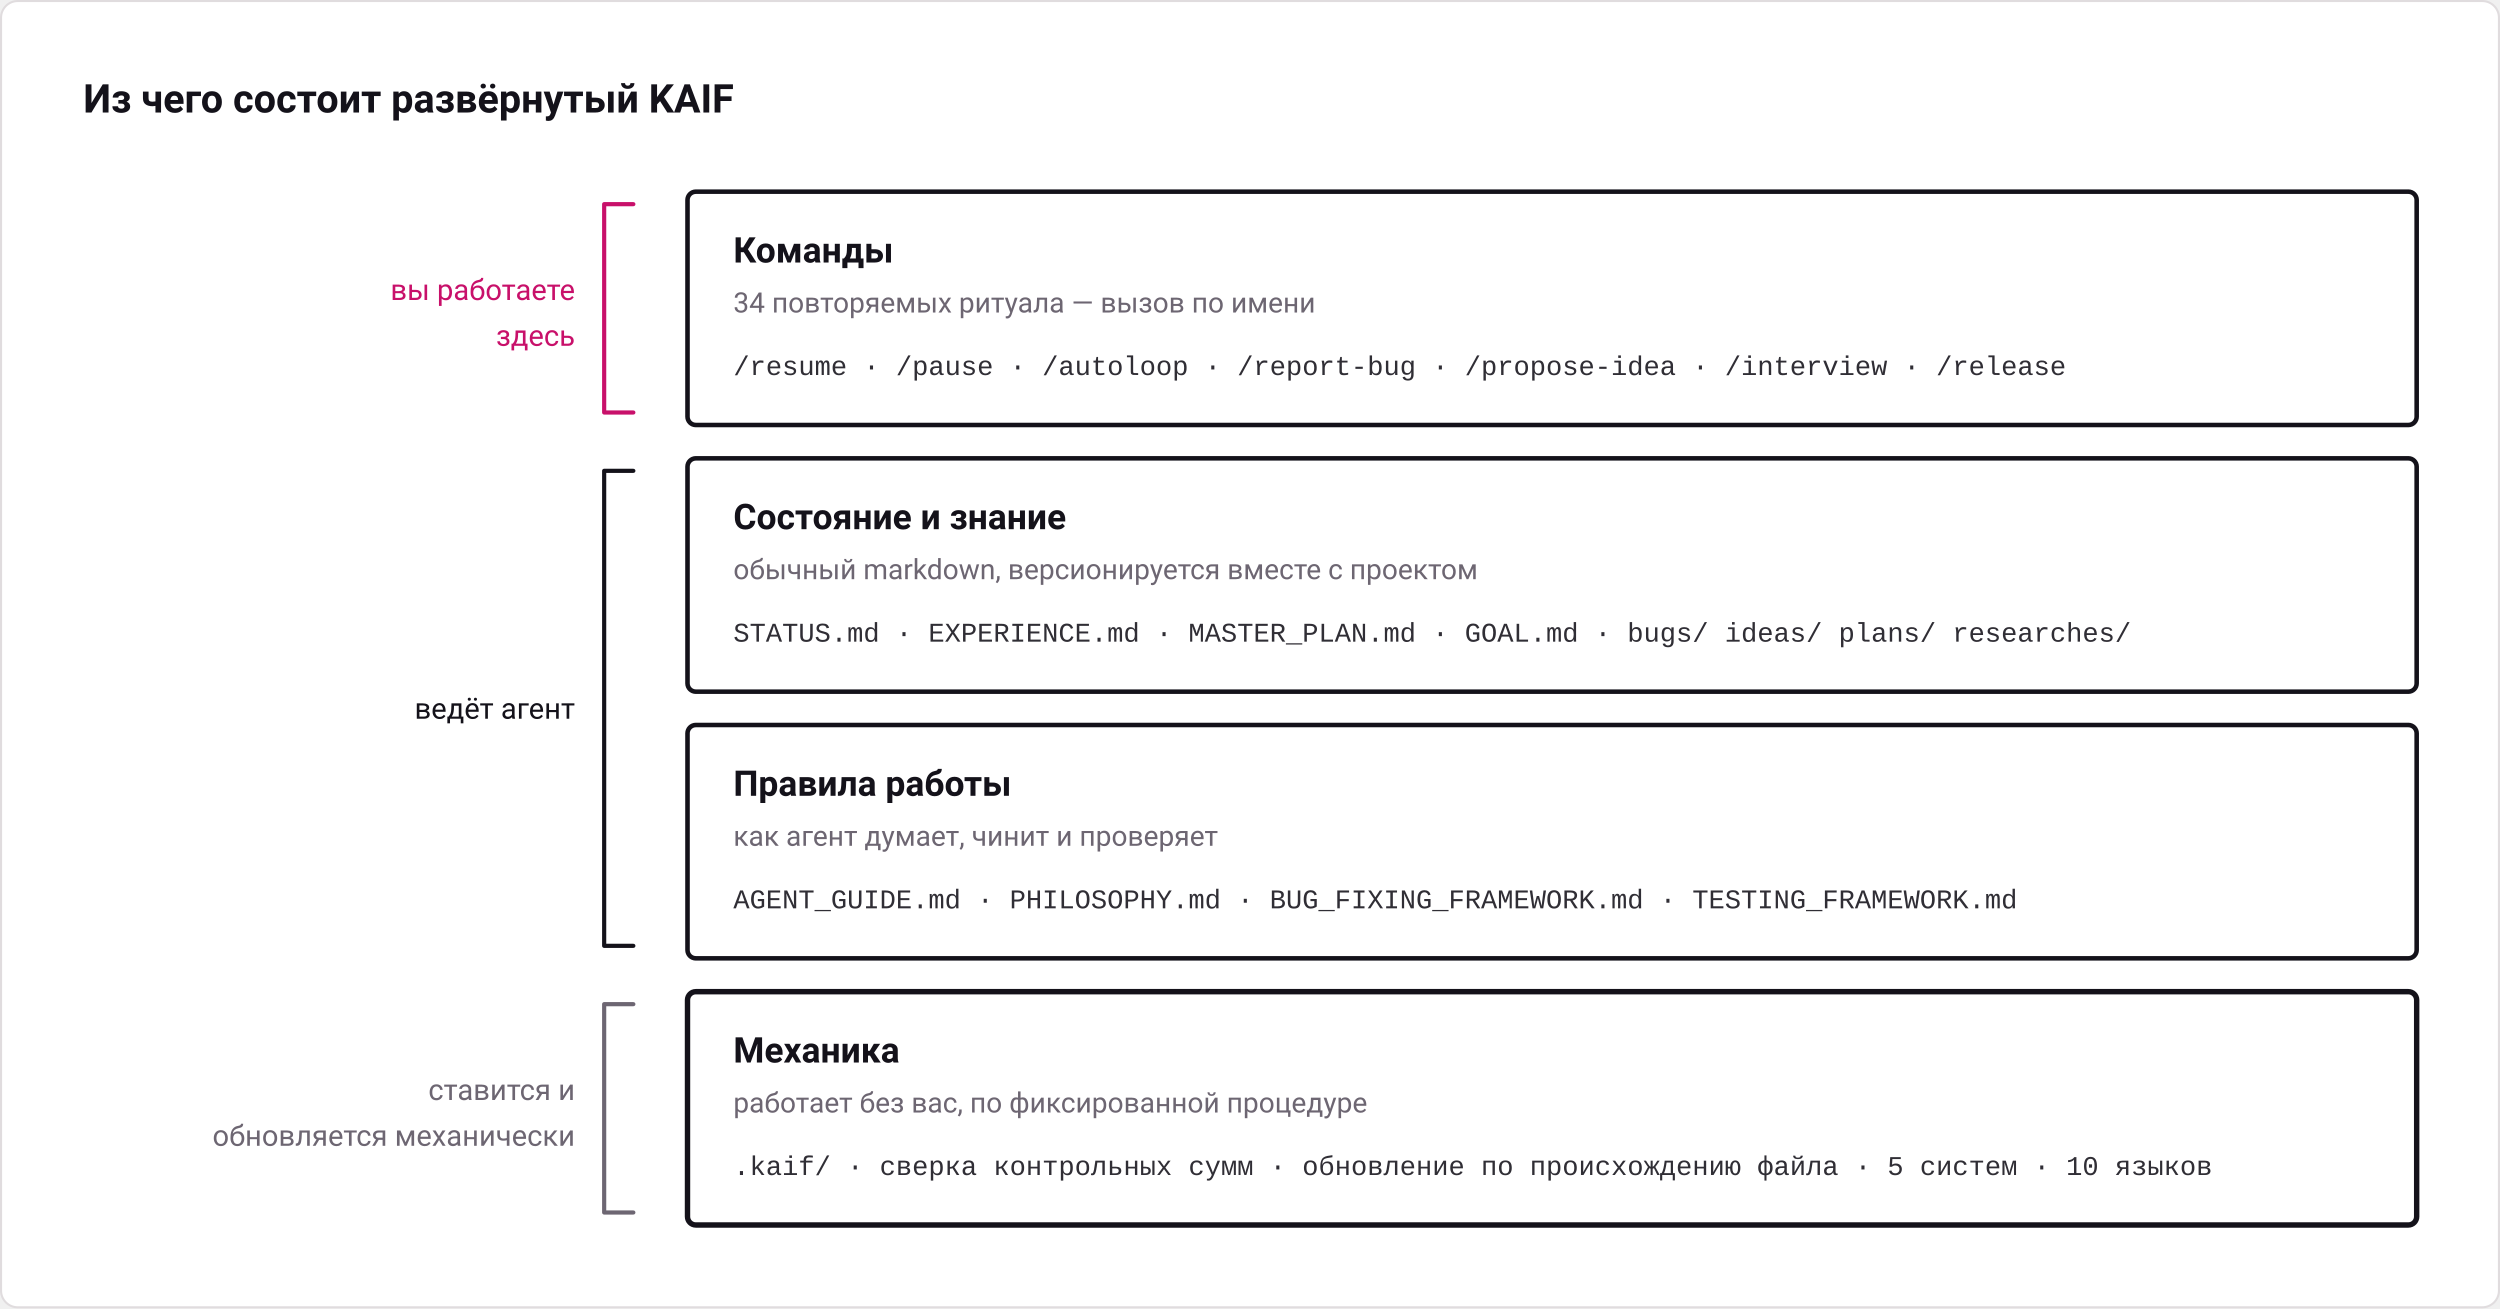
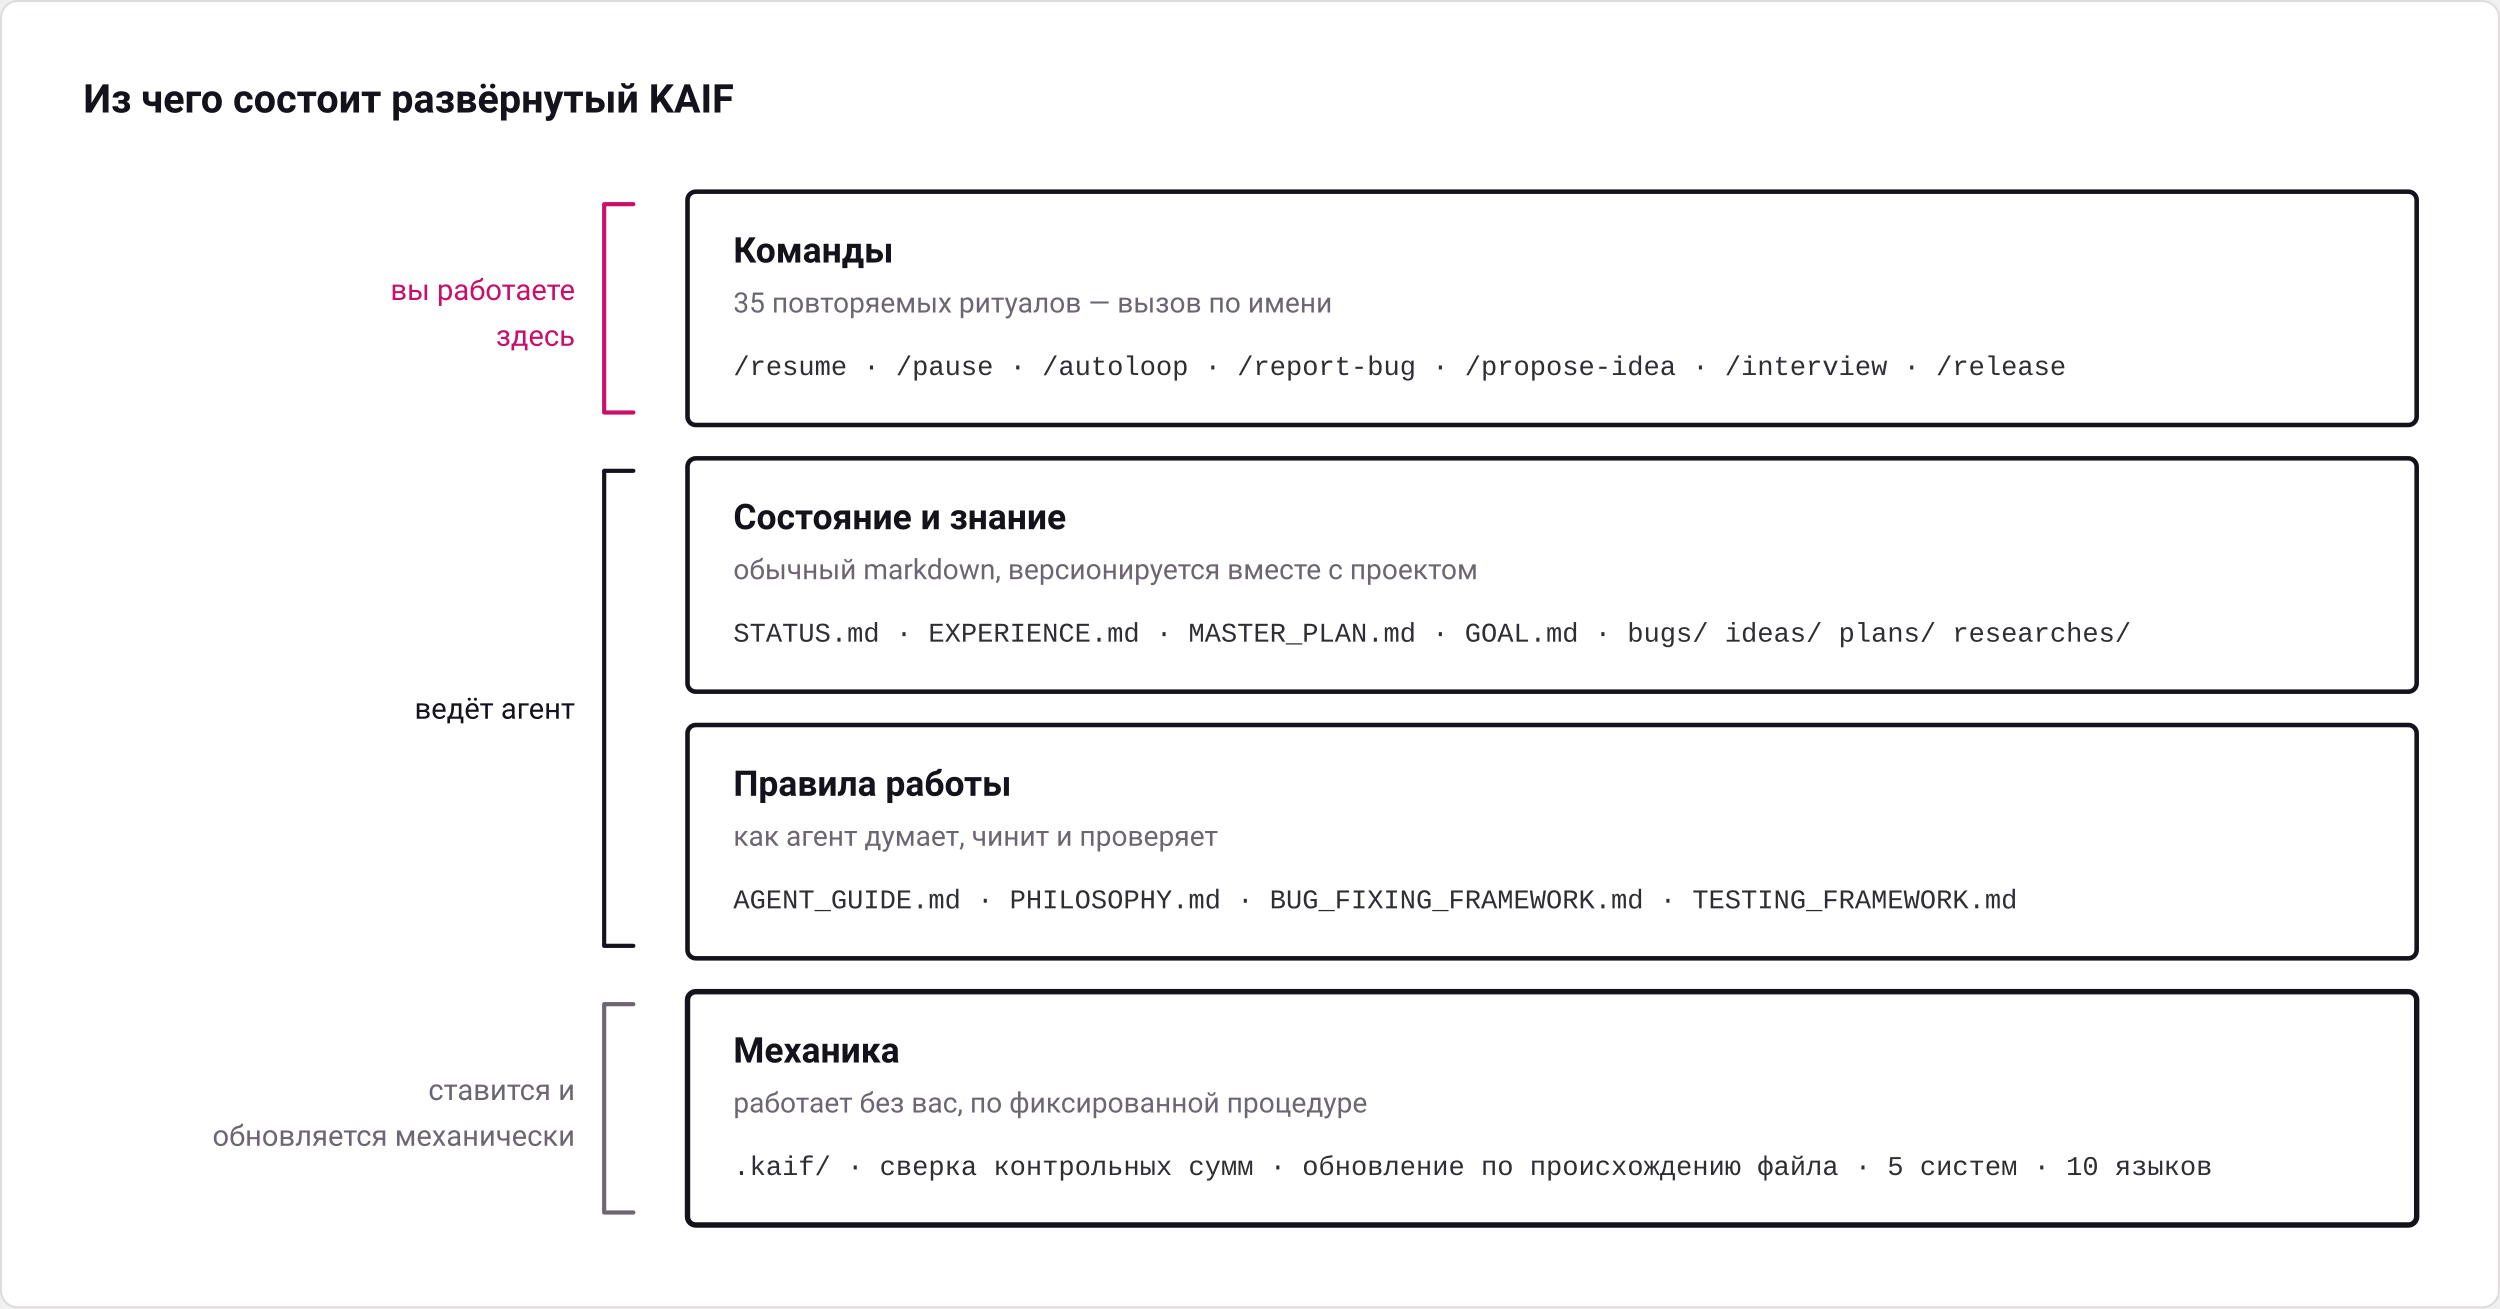
<svg xmlns="http://www.w3.org/2000/svg" viewBox="0 0 1200 628" width="1200" height="628" role="img" aria-label="Из чего состоит развёрнутый KAIF. Команды: /resume · /pause · /autoloop · /report-bug · /propose-idea · /interview · /release. Состояние и знание: STATUS.md · EXPERIENCE.md · MASTER_PLAN.md · GOAL.md · bugs/ ideas/ plans/ researches/. Правила работы: AGENT_GUIDE.md · PHILOSOPHY.md · BUG_FIXING_FRAMEWORK.md · TESTING_FRAMEWORK.md. Механика: .kaif/ · сверка контрольных сумм · обновление по происхождению файла · 5 систем · 10 языков">
  <defs>
    <marker id="a" viewBox="0 0 10 10" refX="9" refY="5" markerWidth="6" markerHeight="6" orient="auto-start-reverse">
      <path d="M0 0 L10 5 L0 10 z" fill="#14121a" />
    </marker>
    <marker id="b" viewBox="0 0 10 10" refX="9" refY="5" markerWidth="6" markerHeight="6" orient="auto-start-reverse">
      <path d="M0 0 L10 5 L0 10 z" fill="#c8106a" />
    </marker>
    <marker id="c" viewBox="0 0 10 10" refX="9" refY="5" markerWidth="6" markerHeight="6" orient="auto-start-reverse">
      <path d="M0 0 L10 5 L0 10 z" fill="#6d6672" />
    </marker>
  </defs>
  <rect x="0.5" y="0.5" width="1199" height="627" rx="8" fill="#ffffff" stroke="#e0dcde" stroke-width="1" />
  <text x="40" y="54" text-anchor="start" font-family="system-ui,-apple-system,&quot;Segoe UI&quot;,Roboto,Helvetica,Arial,sans-serif" font-size="19" font-weight="700" fill="#14121a">Из чего состоит развёрнутый KAIF</text>
  <rect x="330" y="92" width="830" height="112" rx="4" fill="none" stroke="#14121a" stroke-width="2.2" />
  <text x="352" y="126" text-anchor="start" font-family="system-ui,-apple-system,&quot;Segoe UI&quot;,Roboto,Helvetica,Arial,sans-serif" font-size="17" font-weight="700" fill="#14121a">Команды</text>
-   <text x="352" y="150" text-anchor="start" font-family="system-ui,-apple-system,&quot;Segoe UI&quot;,Roboto,Helvetica,Arial,sans-serif" font-size="13.5" font-weight="400" fill="#6d6672">34 повторяемых ритуала — вызов по имени</text>
+   <text x="352" y="150" text-anchor="start" font-family="system-ui,-apple-system,&quot;Segoe UI&quot;,Roboto,Helvetica,Arial,sans-serif" font-size="13.5" font-weight="400" fill="#6d6672">35 повторяемых ритуалов — вызов по имени</text>
  <text x="352" y="180" text-anchor="start" font-family="ui-monospace,&quot;Cascadia Code&quot;,Consolas,&quot;Liberation Mono&quot;,monospace" font-size="13" font-weight="400" fill="#14121a" opacity="0.88">/resume · /pause · /autoloop · /report-bug · /propose-idea · /interview · /release</text>
  <rect x="330" y="220" width="830" height="112" rx="4" fill="none" stroke="#14121a" stroke-width="2.2" />
  <text x="352" y="254" text-anchor="start" font-family="system-ui,-apple-system,&quot;Segoe UI&quot;,Roboto,Helvetica,Arial,sans-serif" font-size="17" font-weight="700" fill="#14121a">Состояние и знание</text>
  <text x="352" y="278" text-anchor="start" font-family="system-ui,-apple-system,&quot;Segoe UI&quot;,Roboto,Helvetica,Arial,sans-serif" font-size="13.5" font-weight="400" fill="#6d6672">обычный markdown, версионируется вместе с проектом</text>
  <text x="352" y="308" text-anchor="start" font-family="ui-monospace,&quot;Cascadia Code&quot;,Consolas,&quot;Liberation Mono&quot;,monospace" font-size="13" font-weight="400" fill="#14121a" opacity="0.88">STATUS.md · EXPERIENCE.md · MASTER_PLAN.md · GOAL.md · bugs/ ideas/ plans/ researches/</text>
  <rect x="330" y="348" width="830" height="112" rx="4" fill="none" stroke="#14121a" stroke-width="2.2" />
  <text x="352" y="382" text-anchor="start" font-family="system-ui,-apple-system,&quot;Segoe UI&quot;,Roboto,Helvetica,Arial,sans-serif" font-size="17" font-weight="700" fill="#14121a">Правила работы</text>
  <text x="352" y="406" text-anchor="start" font-family="system-ui,-apple-system,&quot;Segoe UI&quot;,Roboto,Helvetica,Arial,sans-serif" font-size="13.5" font-weight="400" fill="#6d6672">как агент думает, чинит и проверяет</text>
  <text x="352" y="436" text-anchor="start" font-family="ui-monospace,&quot;Cascadia Code&quot;,Consolas,&quot;Liberation Mono&quot;,monospace" font-size="13" font-weight="400" fill="#14121a" opacity="0.88">AGENT_GUIDE.md · PHILOSOPHY.md · BUG_FIXING_FRAMEWORK.md · TESTING_FRAMEWORK.md</text>
  <rect x="330" y="476" width="830" height="112" rx="4" fill="none" stroke="#14121a" stroke-width="2.6" />
  <text x="352" y="510" text-anchor="start" font-family="system-ui,-apple-system,&quot;Segoe UI&quot;,Roboto,Helvetica,Arial,sans-serif" font-size="17" font-weight="700" fill="#14121a">Механика</text>
  <text x="352" y="534" text-anchor="start" font-family="system-ui,-apple-system,&quot;Segoe UI&quot;,Roboto,Helvetica,Arial,sans-serif" font-size="13.5" font-weight="400" fill="#6d6672">работает без вас, по фиксированной процедуре</text>
  <text x="352" y="564" text-anchor="start" font-family="ui-monospace,&quot;Cascadia Code&quot;,Consolas,&quot;Liberation Mono&quot;,monospace" font-size="13" font-weight="400" fill="#14121a" opacity="0.88">.kaif/ · сверка контрольных сумм · обновление по происхождению файла · 5 систем · 10 языков</text>
  <path d="M304 98 L290 98 L290 198 L304 198" fill="none" stroke="#c8106a" stroke-width="2" stroke-linecap="round" stroke-linejoin="round" />
  <text x="276" y="144" text-anchor="end" font-family="system-ui,-apple-system,&quot;Segoe UI&quot;,Roboto,Helvetica,Arial,sans-serif" font-size="14" font-weight="400" fill="#c8106a">вы работаете</text>
  <text x="276" y="166" text-anchor="end" font-family="system-ui,-apple-system,&quot;Segoe UI&quot;,Roboto,Helvetica,Arial,sans-serif" font-size="14" font-weight="400" fill="#c8106a">здесь</text>
  <path d="M304 226 L290 226 L290 454 L304 454" fill="none" stroke="#14121a" stroke-width="2" stroke-linecap="round" stroke-linejoin="round" />
  <text x="276" y="345" text-anchor="end" font-family="system-ui,-apple-system,&quot;Segoe UI&quot;,Roboto,Helvetica,Arial,sans-serif" font-size="14" font-weight="400" fill="#14121a">ведёт агент</text>
  <path d="M304 482 L290 482 L290 582 L304 582" fill="none" stroke="#6d6672" stroke-width="2" stroke-linecap="round" stroke-linejoin="round" />
  <text x="276" y="528" text-anchor="end" font-family="system-ui,-apple-system,&quot;Segoe UI&quot;,Roboto,Helvetica,Arial,sans-serif" font-size="14" font-weight="400" fill="#6d6672">ставится и</text>
  <text x="276" y="550" text-anchor="end" font-family="system-ui,-apple-system,&quot;Segoe UI&quot;,Roboto,Helvetica,Arial,sans-serif" font-size="14" font-weight="400" fill="#6d6672">обновляется механически</text>
</svg>
